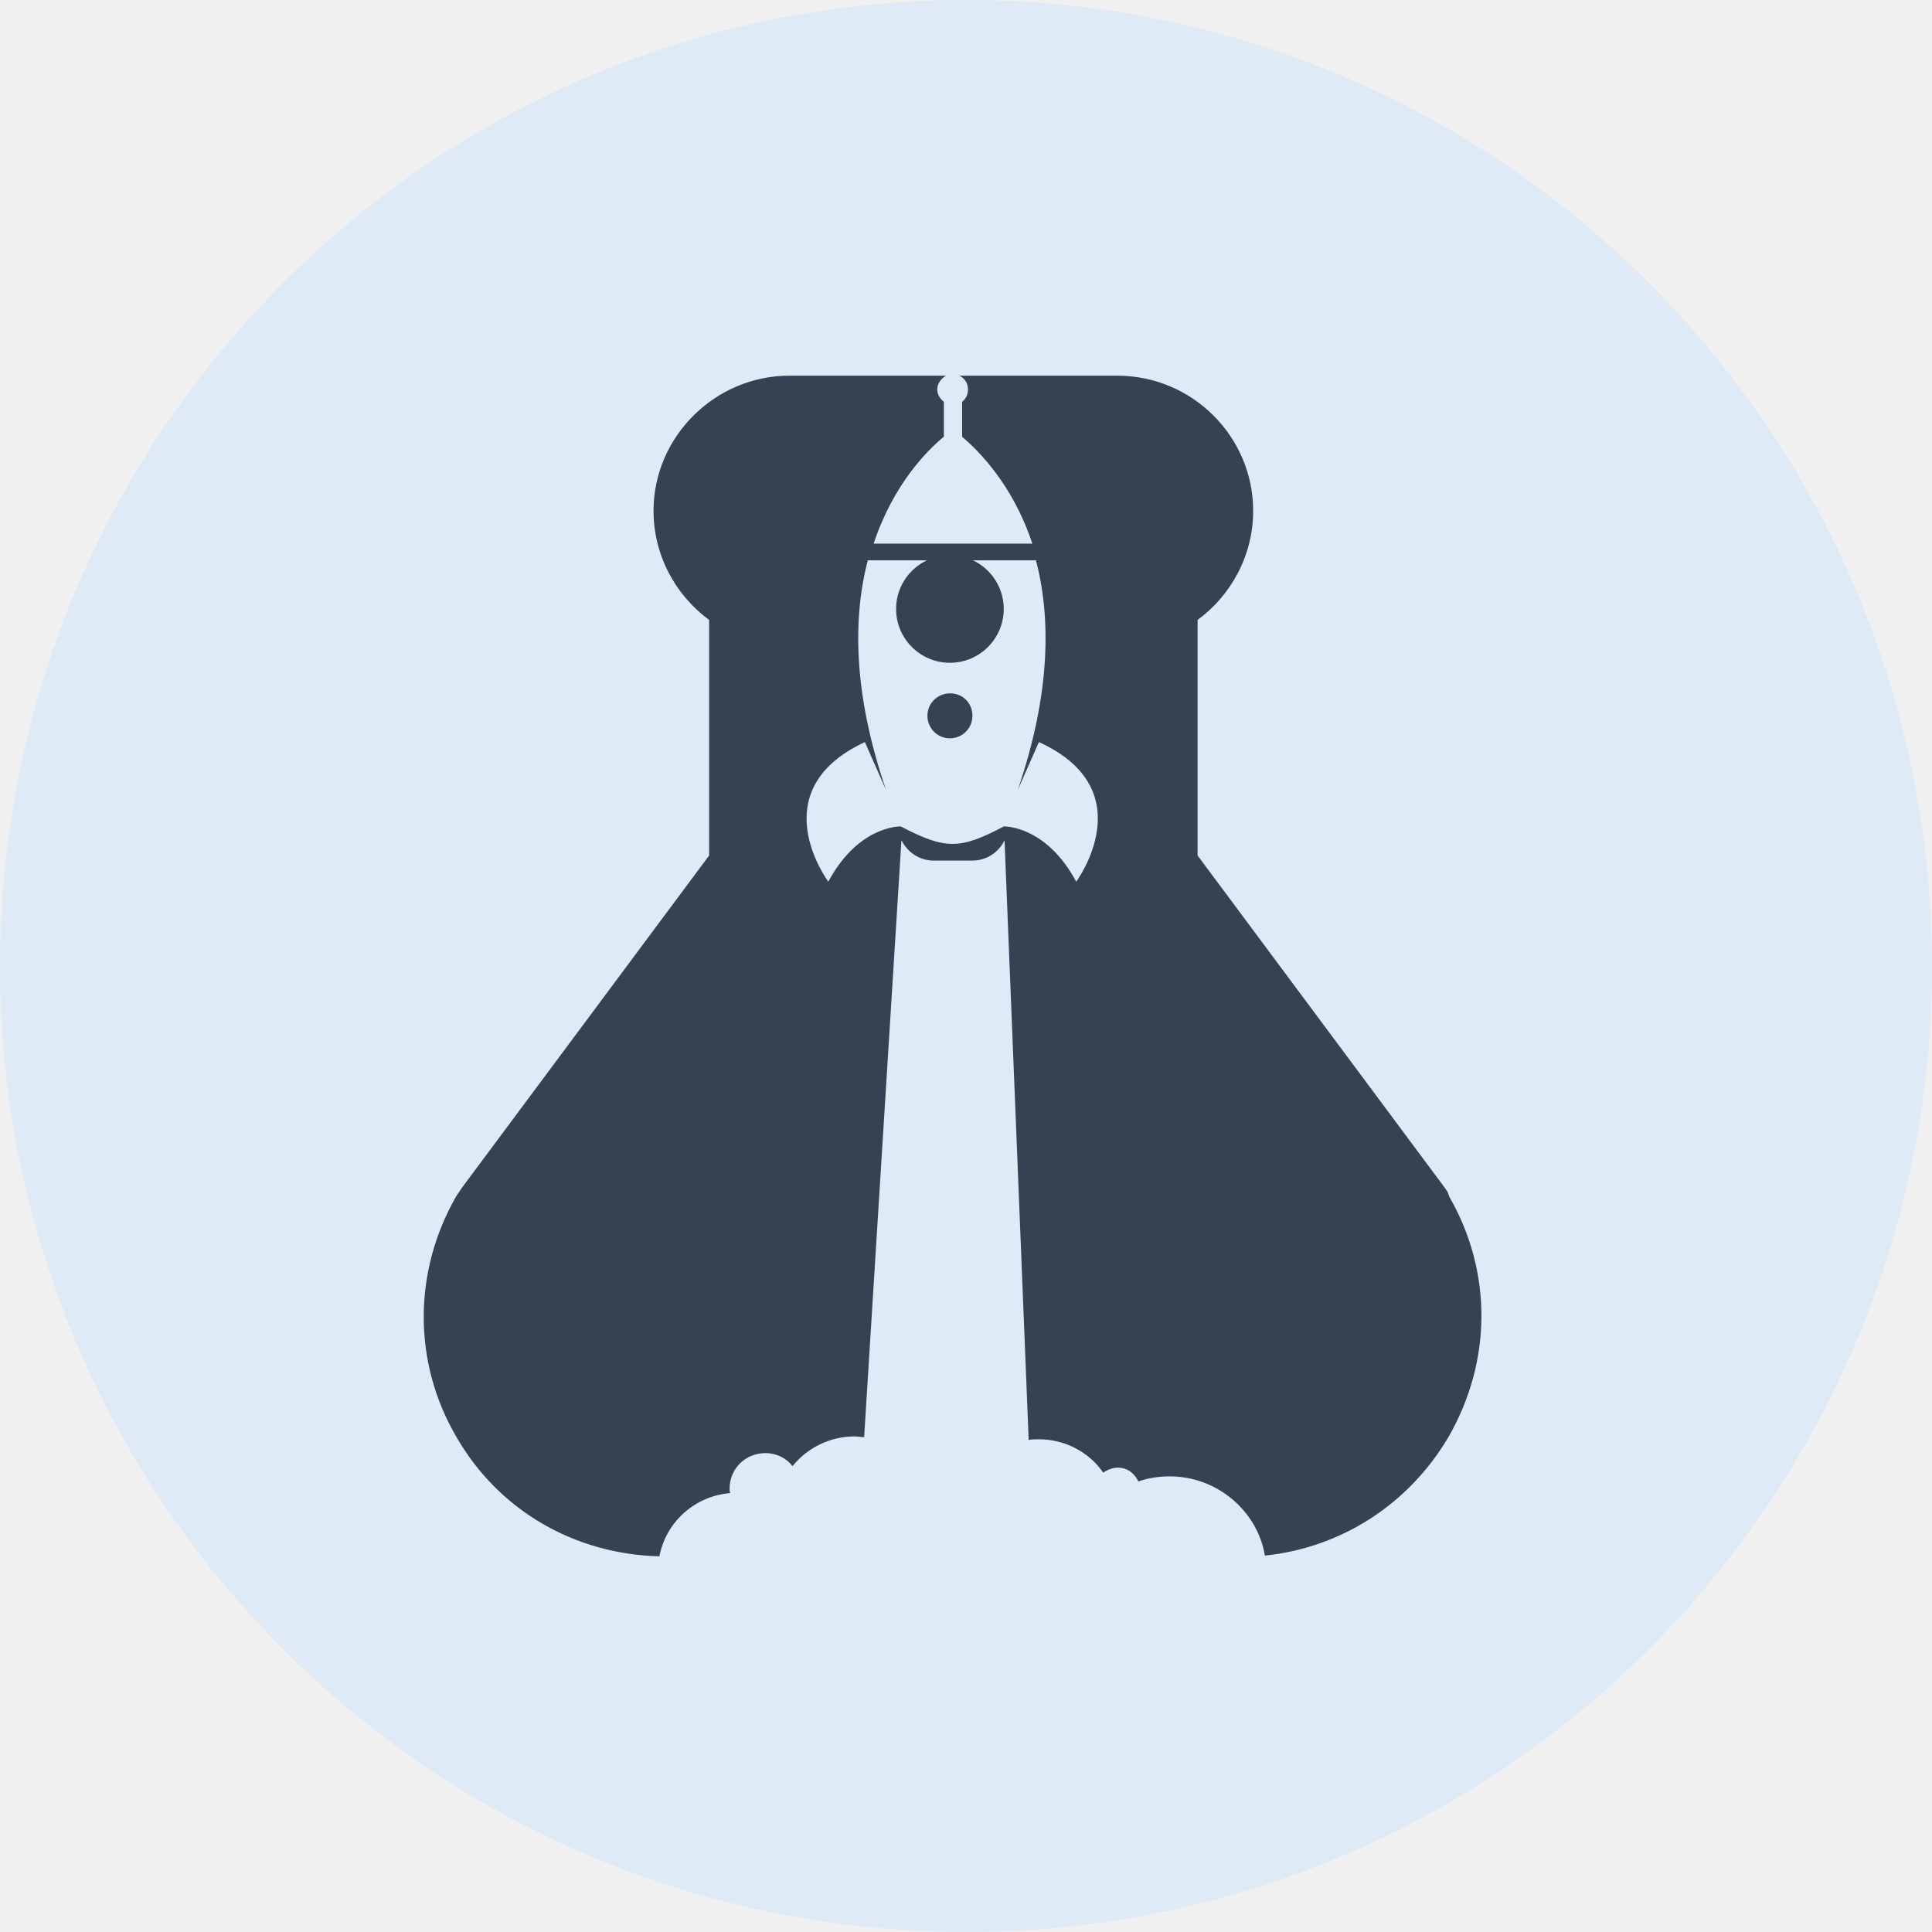
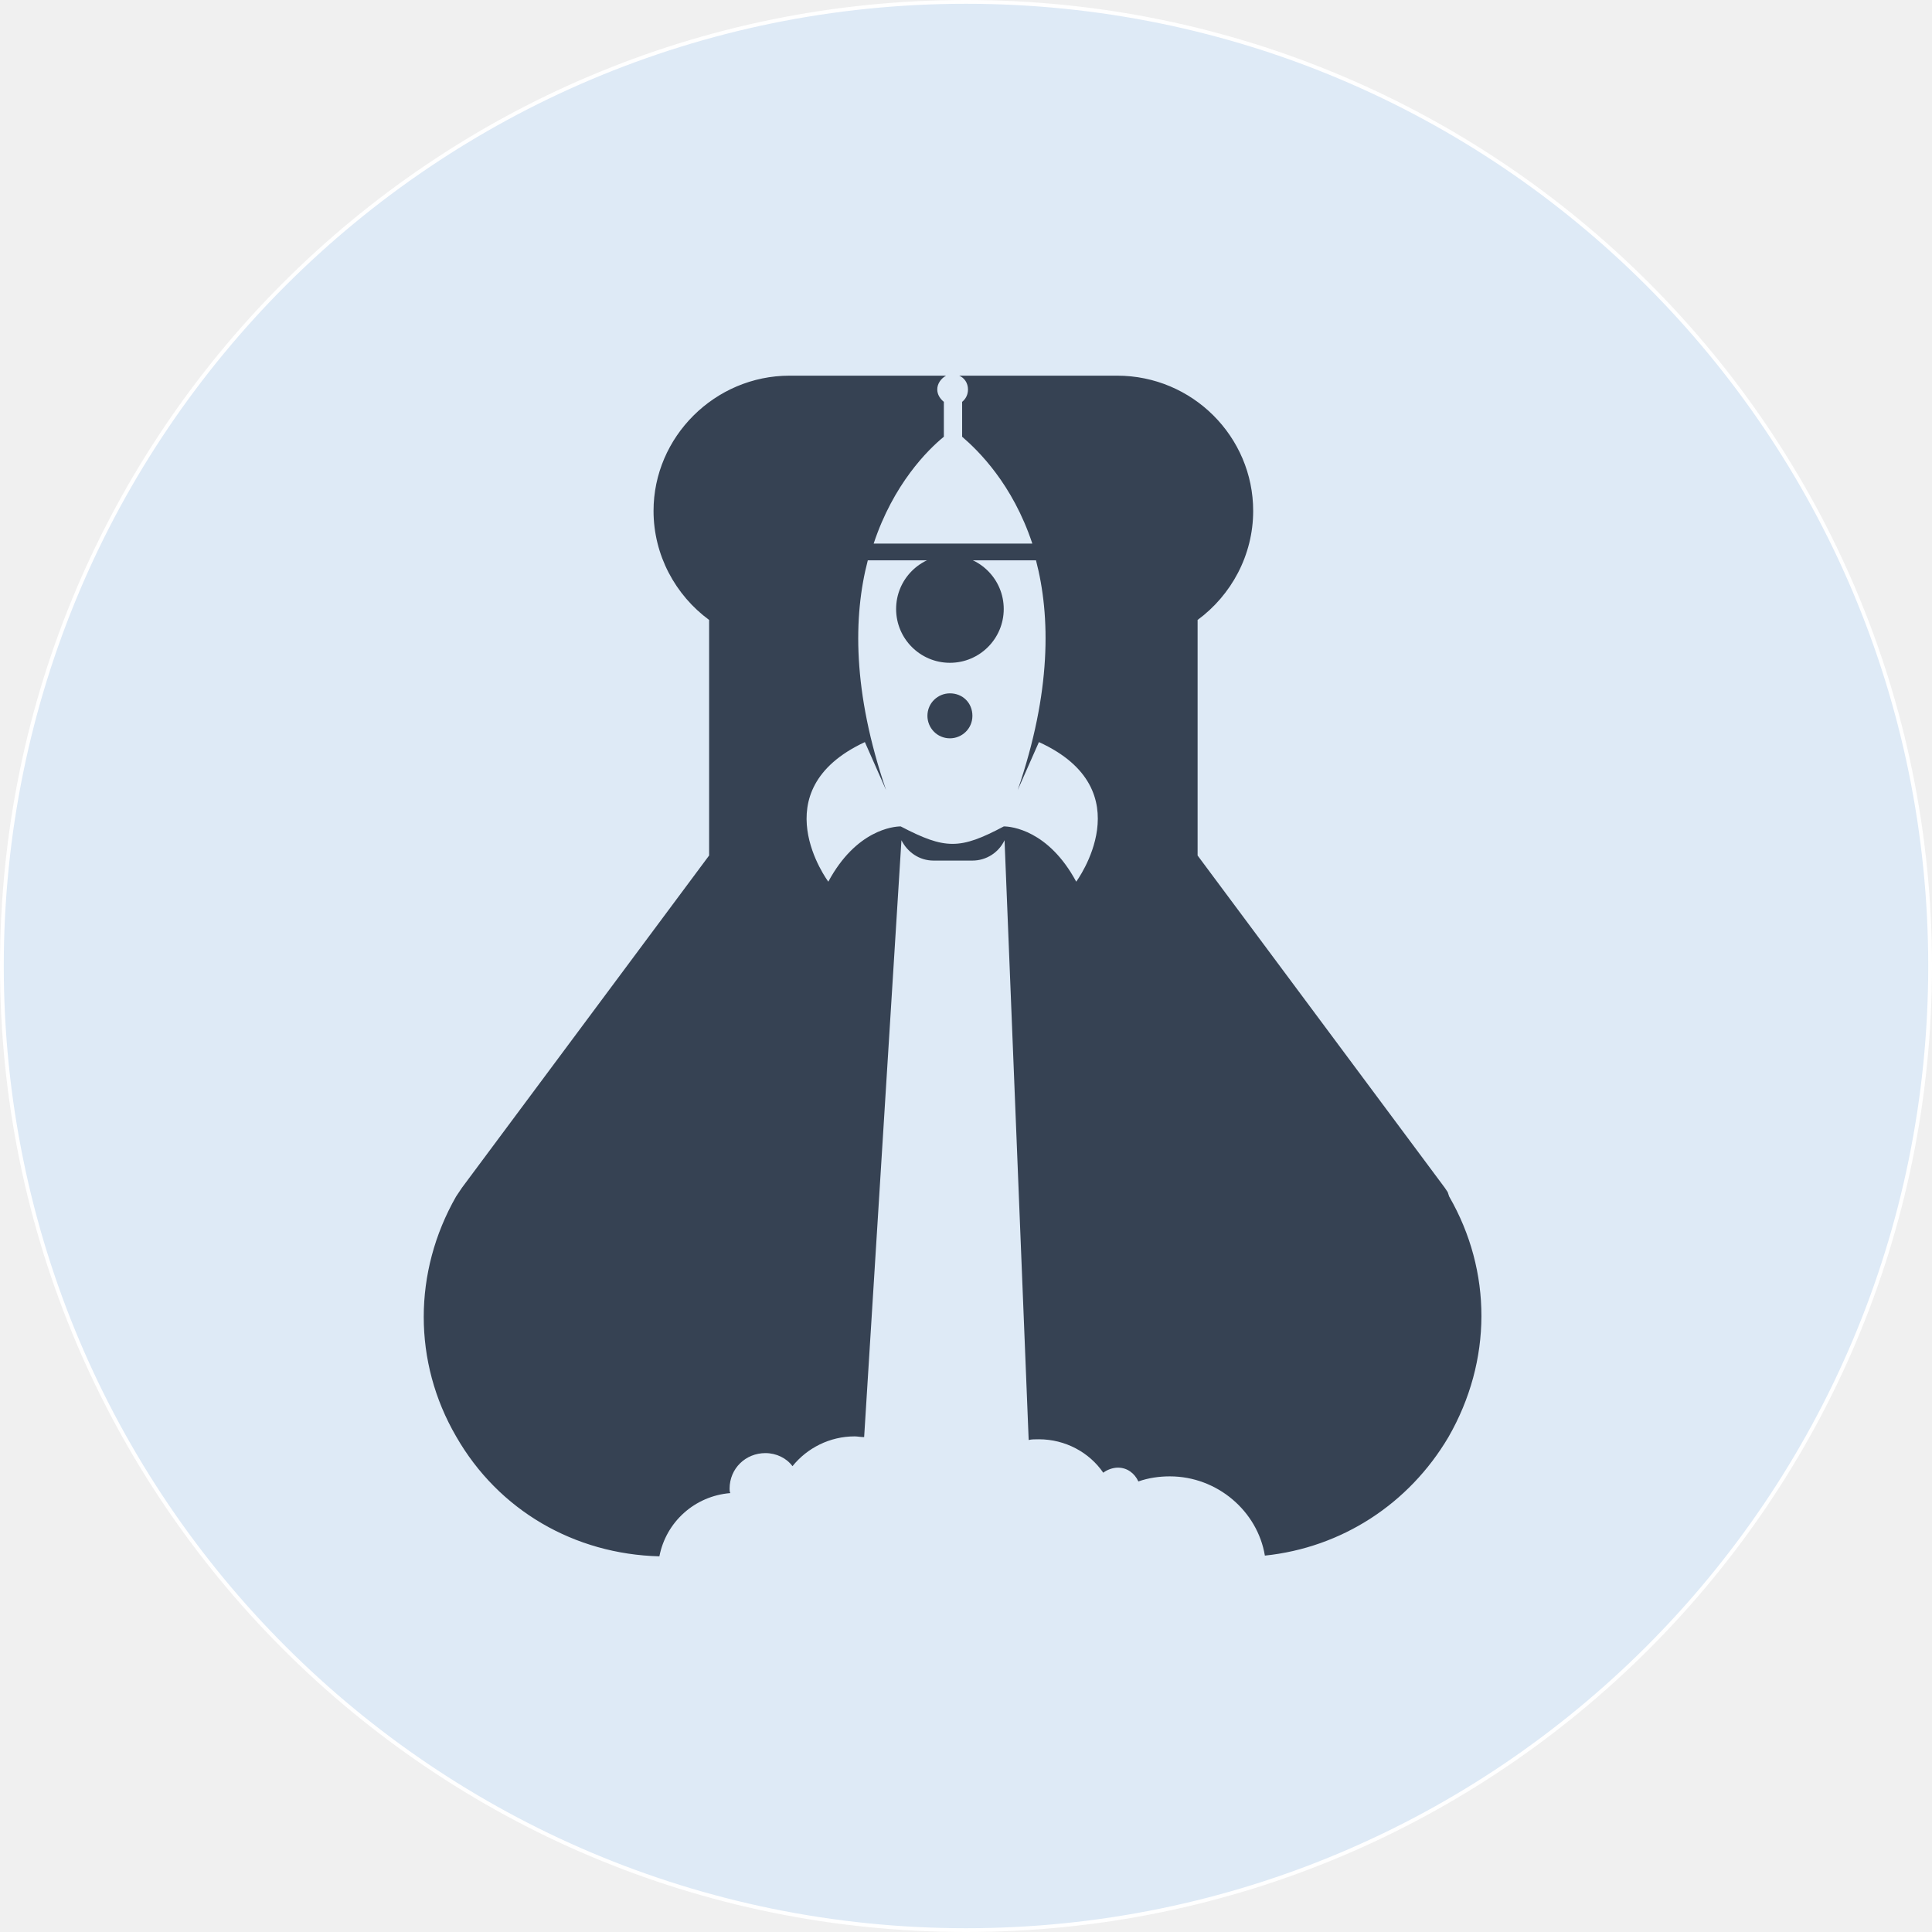
- <svg xmlns="http://www.w3.org/2000/svg" width="72" height="72" viewBox="0 0 72 72" fill="none">
-   <rect width="72" height="72" rx="36" fill="#DEEAF6" />
-   <path d="M54.006 44.589L53.951 44.426L53.842 44.264L44.631 31.882V23.103C45.885 22.182 46.702 20.692 46.702 19.039C46.702 16.276 44.44 14 41.633 14H35.747C35.938 14.081 36.074 14.271 36.074 14.515C36.074 14.704 35.992 14.867 35.856 14.975C35.856 15.002 35.856 15.03 35.856 15.03V16.276C36.455 16.791 37.736 18.037 38.472 20.259H32.558C33.294 18.037 34.575 16.764 35.175 16.276V15.03C35.175 15.002 35.175 15.002 35.175 14.975C35.038 14.867 34.929 14.704 34.929 14.515C34.929 14.298 35.066 14.108 35.256 14H29.424C26.645 14 24.355 16.276 24.355 19.039C24.355 20.692 25.173 22.182 26.427 23.103V31.882L17.215 44.264L17.106 44.426L16.997 44.589C15.389 47.406 15.389 50.766 16.997 53.53C18.578 56.293 21.412 57.919 24.573 58C24.819 56.727 25.882 55.751 27.217 55.643C27.19 55.589 27.19 55.535 27.19 55.48C27.19 54.722 27.789 54.153 28.525 54.153C28.934 54.153 29.315 54.342 29.533 54.64C30.078 53.963 30.923 53.53 31.85 53.53C31.959 53.53 32.068 53.557 32.204 53.557L33.594 31.313C33.812 31.746 34.248 32.071 34.793 32.071H36.237C36.755 32.071 37.218 31.773 37.436 31.313L38.336 53.665C38.445 53.638 38.554 53.638 38.717 53.638C39.698 53.638 40.598 54.126 41.115 54.884C41.252 54.776 41.47 54.695 41.66 54.695C42.015 54.695 42.287 54.911 42.423 55.209C42.805 55.074 43.214 55.02 43.595 55.02C45.367 55.02 46.866 56.32 47.138 57.973C50 57.675 52.507 56.049 53.978 53.557C55.614 50.712 55.614 47.379 54.006 44.589ZM40.107 32.857C39.072 30.933 37.682 30.798 37.409 30.798C35.774 31.665 35.229 31.665 33.567 30.798C33.294 30.798 31.904 30.933 30.869 32.857C30.869 32.857 28.334 29.47 32.231 27.655L33.022 29.443C31.768 25.786 31.795 22.968 32.34 20.882H38.608C39.153 22.968 39.181 25.786 37.927 29.443L38.717 27.655C42.642 29.443 40.107 32.857 40.107 32.857Z" fill="#364253" />
-   <path d="M35.401 20.689C34.294 20.689 33.395 21.587 33.395 22.695C33.395 23.802 34.294 24.7 35.401 24.7C36.508 24.7 37.406 23.802 37.406 22.695C37.406 21.587 36.508 20.689 35.401 20.689Z" fill="#364253" />
-   <path d="M35.401 25.839C34.952 25.839 34.562 26.198 34.562 26.677C34.562 27.126 34.922 27.515 35.401 27.515C35.85 27.515 36.239 27.156 36.239 26.677C36.239 26.198 35.88 25.839 35.401 25.839Z" fill="#364253" />
+ <svg xmlns="http://www.w3.org/2000/svg" width="512" height="512" viewBox="0 0 512 512" fill="none">
+   <rect x="0.5" y="0.5" width="511" height="511" rx="255.5" fill="#DEEAF6" />
+   <path d="M384.041 317.075L383.653 315.919L382.878 314.763L317.376 226.715V164.291C326.291 157.741 332.105 147.144 332.105 135.391C332.105 115.74 316.02 99.556 296.059 99.556H254.2C255.557 100.134 256.526 101.482 256.526 103.216C256.526 104.565 255.944 105.721 254.975 106.492C254.975 106.684 254.975 106.877 254.975 106.877V115.74C259.239 119.4 268.347 128.263 273.579 144.061H231.527C236.759 128.263 245.867 119.208 250.131 115.74V106.877C250.131 106.684 250.131 106.684 250.131 106.492C249.162 105.721 248.386 104.565 248.386 103.216C248.386 101.675 249.355 100.326 250.712 99.556H209.24C189.474 99.556 173.195 115.74 173.195 135.391C173.195 147.144 179.009 157.741 187.923 164.291V226.715L122.422 314.763L121.646 315.919L120.871 317.075C109.437 337.112 109.437 361.003 120.871 380.655C132.111 400.307 152.266 411.867 174.745 412.445C176.49 403.389 184.047 396.453 193.543 395.683C193.349 395.297 193.349 394.912 193.349 394.527C193.349 389.132 197.613 385.086 202.845 385.086C205.752 385.086 208.465 386.435 210.016 388.554C213.891 383.737 219.899 380.655 226.488 380.655C227.263 380.655 228.038 380.847 229.007 380.847L238.891 222.669C240.441 225.752 243.542 228.064 247.418 228.064H257.688C261.371 228.064 264.665 225.944 266.215 222.669L272.61 381.618C273.386 381.425 274.161 381.425 275.324 381.425C282.3 381.425 288.695 384.893 292.377 390.288C293.346 389.517 294.897 388.939 296.253 388.939C298.772 388.939 300.71 390.481 301.679 392.6C304.392 391.637 307.299 391.251 310.012 391.251C322.609 391.251 333.267 400.499 335.205 412.252C355.554 410.133 373.382 398.573 383.847 380.847C395.475 360.618 395.475 336.92 384.041 317.075ZM285.207 233.651C277.843 219.972 267.959 219.008 266.022 219.008C254.394 225.174 250.518 225.174 238.697 219.008C236.759 219.008 226.876 219.972 219.511 233.651C219.511 233.651 201.489 209.568 229.201 196.659L234.821 209.375C225.907 183.365 226.1 163.328 229.976 148.493H274.548C278.424 163.328 278.618 183.365 269.704 209.375L275.324 196.659C303.23 209.375 285.207 233.651 285.207 233.651Z" fill="#364253" />
+   <path d="M251.739 147.127C243.864 147.127 237.479 153.512 237.479 161.388C237.479 169.263 243.864 175.649 251.739 175.649C259.615 175.649 266 169.263 266 161.388C266 153.512 259.615 147.127 251.739 147.127Z" fill="#364253" />
+   <path d="M251.739 183.742C248.546 183.742 245.779 186.296 245.779 189.702C245.779 192.895 248.333 195.662 251.739 195.662C254.932 195.662 257.699 193.108 257.699 189.702C257.699 186.296 255.145 183.742 251.739 183.742Z" fill="#364253" />
+   <rect x="0.5" y="0.5" width="511" height="511" rx="255.5" stroke="white" />
</svg>
